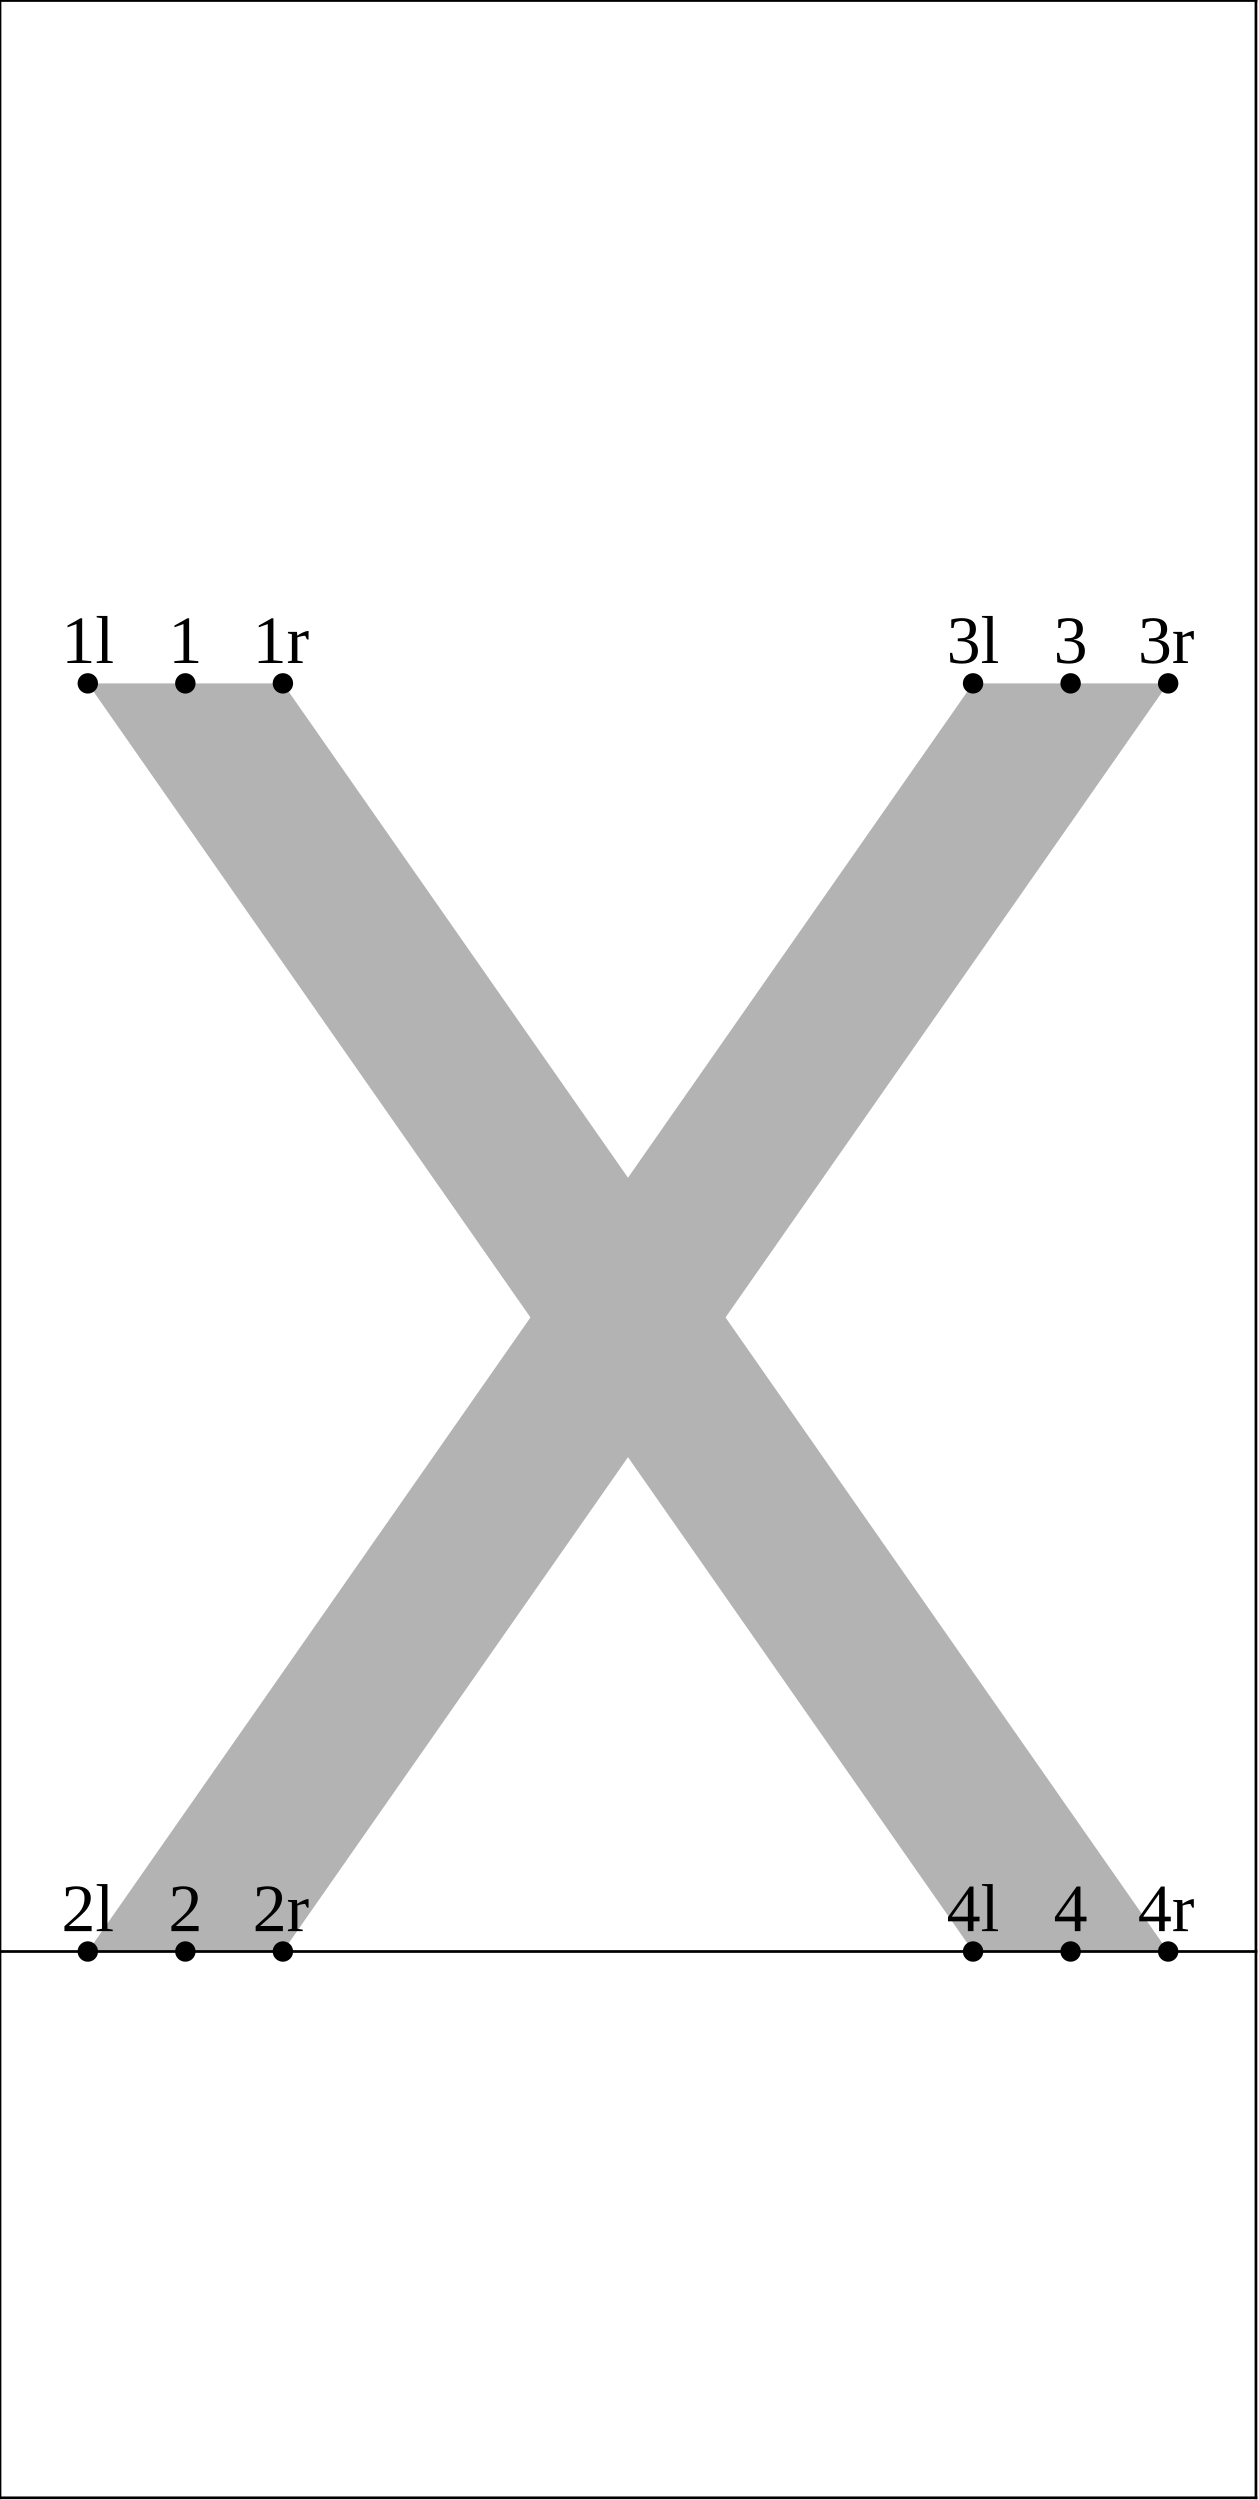
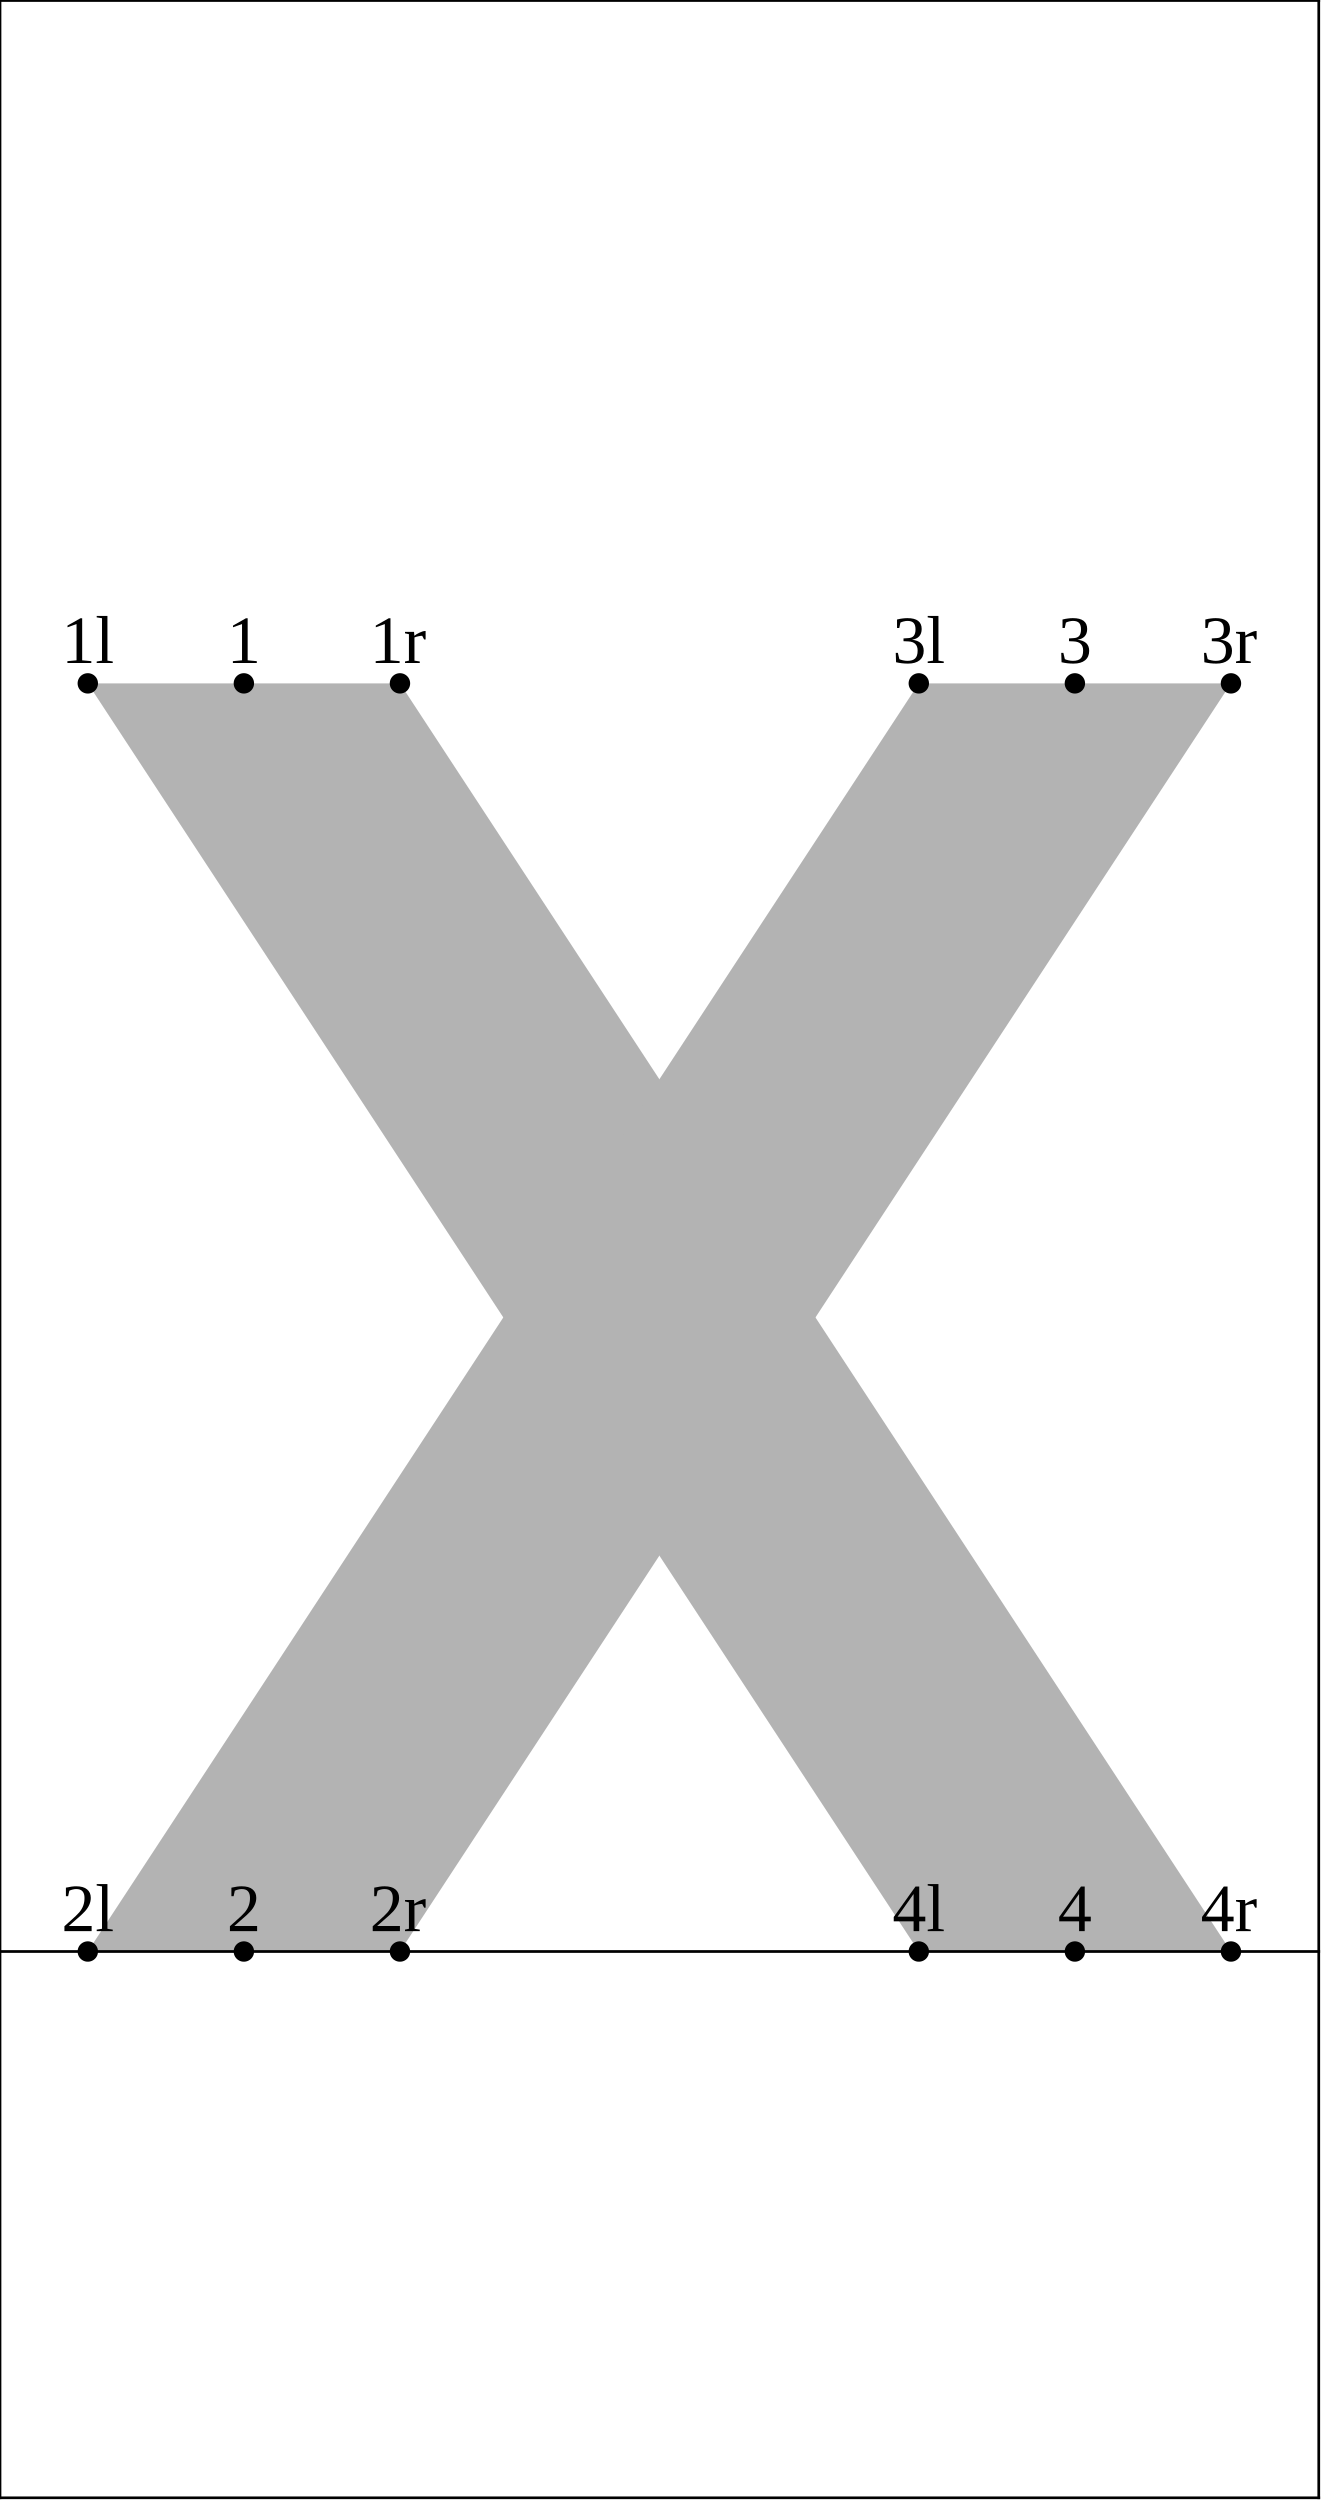
- <svg xmlns="http://www.w3.org/2000/svg" version="1.1" width="185.107" height="367.662" viewBox="0 0 185.107 367.662">
-   <path d="M12.912 100.5L143.103 287L171.795 287L41.604 100.5Z" style="fill: rgb(70%,70%,70%);stroke: none;" />
-   <path d="M143.103 100.5L12.912 287L41.604 287L171.795 100.5Z" style="fill: rgb(70%,70%,70%);stroke: none;" />
+ <svg xmlns="http://www.w3.org/2000/svg" version="1.1" width="194.343" height="367.662" viewBox="0 0 194.343 367.662">
+   <path d="M12.912 100.5L135.124 287L181.031 287L58.819 100.5Z" style="fill: rgb(70%,70%,70%);stroke: none;" />
+   <path d="M135.124 100.5L12.912 287L58.819 287L181.031 100.5Z" style="fill: rgb(70%,70%,70%);stroke: none;" />
  <g transform="translate(9.037186 97.49992)" style="fill: rgb(0%,0%,0%);">
    <text font-size="9.963">1l</text>
  </g>
  <path d="M12.912 100.5l0 0" style="stroke:rgb(0%,0%,0%); stroke-width: 3;stroke-linecap: round;stroke-linejoin: round;stroke-miterlimit: 10;fill: none;" />
  <g transform="translate(9.037186 284)" style="fill: rgb(0%,0%,0%);">
    <text font-size="9.963">2l</text>
  </g>
  <path d="M12.912 287l0 0" style="stroke:rgb(0%,0%,0%); stroke-width: 3;stroke-linecap: round;stroke-linejoin: round;stroke-miterlimit: 10;fill: none;" />
-   <g transform="translate(139.2283 97.49992)" style="fill: rgb(0%,0%,0%);">
+   <g transform="translate(131.2492 97.49992)" style="fill: rgb(0%,0%,0%);">
    <text font-size="9.963">3l</text>
  </g>
-   <path d="M143.103 100.5l0 0" style="stroke:rgb(0%,0%,0%); stroke-width: 3;stroke-linecap: round;stroke-linejoin: round;stroke-miterlimit: 10;fill: none;" />
-   <g transform="translate(139.2283 284)" style="fill: rgb(0%,0%,0%);">
+   <path d="M135.124 100.5l0 0" style="stroke:rgb(0%,0%,0%); stroke-width: 3;stroke-linecap: round;stroke-linejoin: round;stroke-miterlimit: 10;fill: none;" />
+   <g transform="translate(131.2492 284)" style="fill: rgb(0%,0%,0%);">
    <text font-size="9.963">4l</text>
  </g>
-   <path d="M143.103 287l0 0" style="stroke:rgb(0%,0%,0%); stroke-width: 3;stroke-linecap: round;stroke-linejoin: round;stroke-miterlimit: 10;fill: none;" />
-   <g transform="translate(24.76711 97.49992)" style="fill: rgb(0%,0%,0%);">
+   <path d="M135.124 287l0 0" style="stroke:rgb(0%,0%,0%); stroke-width: 3;stroke-linecap: round;stroke-linejoin: round;stroke-miterlimit: 10;fill: none;" />
+   <g transform="translate(33.37474 97.49992)" style="fill: rgb(0%,0%,0%);">
    <text font-size="9.963">1</text>
  </g>
-   <path d="M27.258 100.5l0 0" style="stroke:rgb(0%,0%,0%); stroke-width: 3;stroke-linecap: round;stroke-linejoin: round;stroke-miterlimit: 10;fill: none;" />
-   <g transform="translate(24.76711 284)" style="fill: rgb(0%,0%,0%);">
+   <path d="M35.865 100.5l0 0" style="stroke:rgb(0%,0%,0%); stroke-width: 3;stroke-linecap: round;stroke-linejoin: round;stroke-miterlimit: 10;fill: none;" />
+   <g transform="translate(33.37474 284)" style="fill: rgb(0%,0%,0%);">
    <text font-size="9.963">2</text>
  </g>
-   <path d="M27.258 287l0 0" style="stroke:rgb(0%,0%,0%); stroke-width: 3;stroke-linecap: round;stroke-linejoin: round;stroke-miterlimit: 10;fill: none;" />
-   <g transform="translate(154.9582 97.49992)" style="fill: rgb(0%,0%,0%);">
+   <path d="M35.865 287l0 0" style="stroke:rgb(0%,0%,0%); stroke-width: 3;stroke-linecap: round;stroke-linejoin: round;stroke-miterlimit: 10;fill: none;" />
+   <g transform="translate(155.5867 97.49992)" style="fill: rgb(0%,0%,0%);">
    <text font-size="9.963">3</text>
  </g>
-   <path d="M157.449 100.5l0 0" style="stroke:rgb(0%,0%,0%); stroke-width: 3;stroke-linecap: round;stroke-linejoin: round;stroke-miterlimit: 10;fill: none;" />
-   <g transform="translate(154.9582 284)" style="fill: rgb(0%,0%,0%);">
+   <path d="M158.077 100.5l0 0" style="stroke:rgb(0%,0%,0%); stroke-width: 3;stroke-linecap: round;stroke-linejoin: round;stroke-miterlimit: 10;fill: none;" />
+   <g transform="translate(155.5867 284)" style="fill: rgb(0%,0%,0%);">
    <text font-size="9.963">4</text>
  </g>
-   <path d="M157.449 287l0 0" style="stroke:rgb(0%,0%,0%); stroke-width: 3;stroke-linecap: round;stroke-linejoin: round;stroke-miterlimit: 10;fill: none;" />
-   <g transform="translate(37.16231 97.49992)" style="fill: rgb(0%,0%,0%);">
+   <path d="M158.077 287l0 0" style="stroke:rgb(0%,0%,0%); stroke-width: 3;stroke-linecap: round;stroke-linejoin: round;stroke-miterlimit: 10;fill: none;" />
+   <g transform="translate(54.37756 97.49992)" style="fill: rgb(0%,0%,0%);">
    <text font-size="9.963">1r</text>
  </g>
-   <path d="M41.604 100.5l0 0" style="stroke:rgb(0%,0%,0%); stroke-width: 3;stroke-linecap: round;stroke-linejoin: round;stroke-miterlimit: 10;fill: none;" />
-   <g transform="translate(37.16231 284)" style="fill: rgb(0%,0%,0%);">
+   <path d="M58.819 100.5l0 0" style="stroke:rgb(0%,0%,0%); stroke-width: 3;stroke-linecap: round;stroke-linejoin: round;stroke-miterlimit: 10;fill: none;" />
+   <g transform="translate(54.37756 284)" style="fill: rgb(0%,0%,0%);">
    <text font-size="9.963">2r</text>
  </g>
-   <path d="M41.604 287l0 0" style="stroke:rgb(0%,0%,0%); stroke-width: 3;stroke-linecap: round;stroke-linejoin: round;stroke-miterlimit: 10;fill: none;" />
-   <g transform="translate(167.3534 97.49992)" style="fill: rgb(0%,0%,0%);">
+   <path d="M58.819 287l0 0" style="stroke:rgb(0%,0%,0%); stroke-width: 3;stroke-linecap: round;stroke-linejoin: round;stroke-miterlimit: 10;fill: none;" />
+   <g transform="translate(176.5896 97.49992)" style="fill: rgb(0%,0%,0%);">
    <text font-size="9.963">3r</text>
  </g>
-   <path d="M171.795 100.5l0 0" style="stroke:rgb(0%,0%,0%); stroke-width: 3;stroke-linecap: round;stroke-linejoin: round;stroke-miterlimit: 10;fill: none;" />
-   <g transform="translate(167.3534 284)" style="fill: rgb(0%,0%,0%);">
+   <path d="M181.031 100.5l0 0" style="stroke:rgb(0%,0%,0%); stroke-width: 3;stroke-linecap: round;stroke-linejoin: round;stroke-miterlimit: 10;fill: none;" />
+   <g transform="translate(176.5896 284)" style="fill: rgb(0%,0%,0%);">
    <text font-size="9.963">4r</text>
  </g>
-   <path d="M171.795 287l0 0" style="stroke:rgb(0%,0%,0%); stroke-width: 3;stroke-linecap: round;stroke-linejoin: round;stroke-miterlimit: 10;fill: none;" />
-   <path d="M0 287L184.707 287" style="stroke:rgb(0%,0%,0%); stroke-width: 0.4;stroke-linecap: square;stroke-linejoin: round;stroke-miterlimit: 10;fill: none;" />
-   <path d="M0 0.077L184.707 0.077" style="stroke:rgb(0%,0%,0%); stroke-width: 0.4;stroke-linecap: square;stroke-linejoin: round;stroke-miterlimit: 10;fill: none;" />
-   <path d="M0 367.339L184.707 367.339" style="stroke:rgb(0%,0%,0%); stroke-width: 0.4;stroke-linecap: square;stroke-linejoin: round;stroke-miterlimit: 10;fill: none;" />
+   <path d="M181.031 287l0 0" style="stroke:rgb(0%,0%,0%); stroke-width: 3;stroke-linecap: round;stroke-linejoin: round;stroke-miterlimit: 10;fill: none;" />
+   <path d="M0 287L193.943 287" style="stroke:rgb(0%,0%,0%); stroke-width: 0.4;stroke-linecap: square;stroke-linejoin: round;stroke-miterlimit: 10;fill: none;" />
+   <path d="M0 0.077L193.943 0.077" style="stroke:rgb(0%,0%,0%); stroke-width: 0.4;stroke-linecap: square;stroke-linejoin: round;stroke-miterlimit: 10;fill: none;" />
+   <path d="M0 367.339L193.943 367.339" style="stroke:rgb(0%,0%,0%); stroke-width: 0.4;stroke-linecap: square;stroke-linejoin: round;stroke-miterlimit: 10;fill: none;" />
  <path d="M0 367.339L0 0.077" style="stroke:rgb(0%,0%,0%); stroke-width: 0.4;stroke-linecap: square;stroke-linejoin: round;stroke-miterlimit: 10;fill: none;" />
-   <path d="M184.707 367.339L184.707 0.077" style="stroke:rgb(0%,0%,0%); stroke-width: 0.4;stroke-linecap: square;stroke-linejoin: round;stroke-miterlimit: 10;fill: none;" />
+   <path d="M193.943 367.339L193.943 0.077" style="stroke:rgb(0%,0%,0%); stroke-width: 0.4;stroke-linecap: square;stroke-linejoin: round;stroke-miterlimit: 10;fill: none;" />
</svg>
